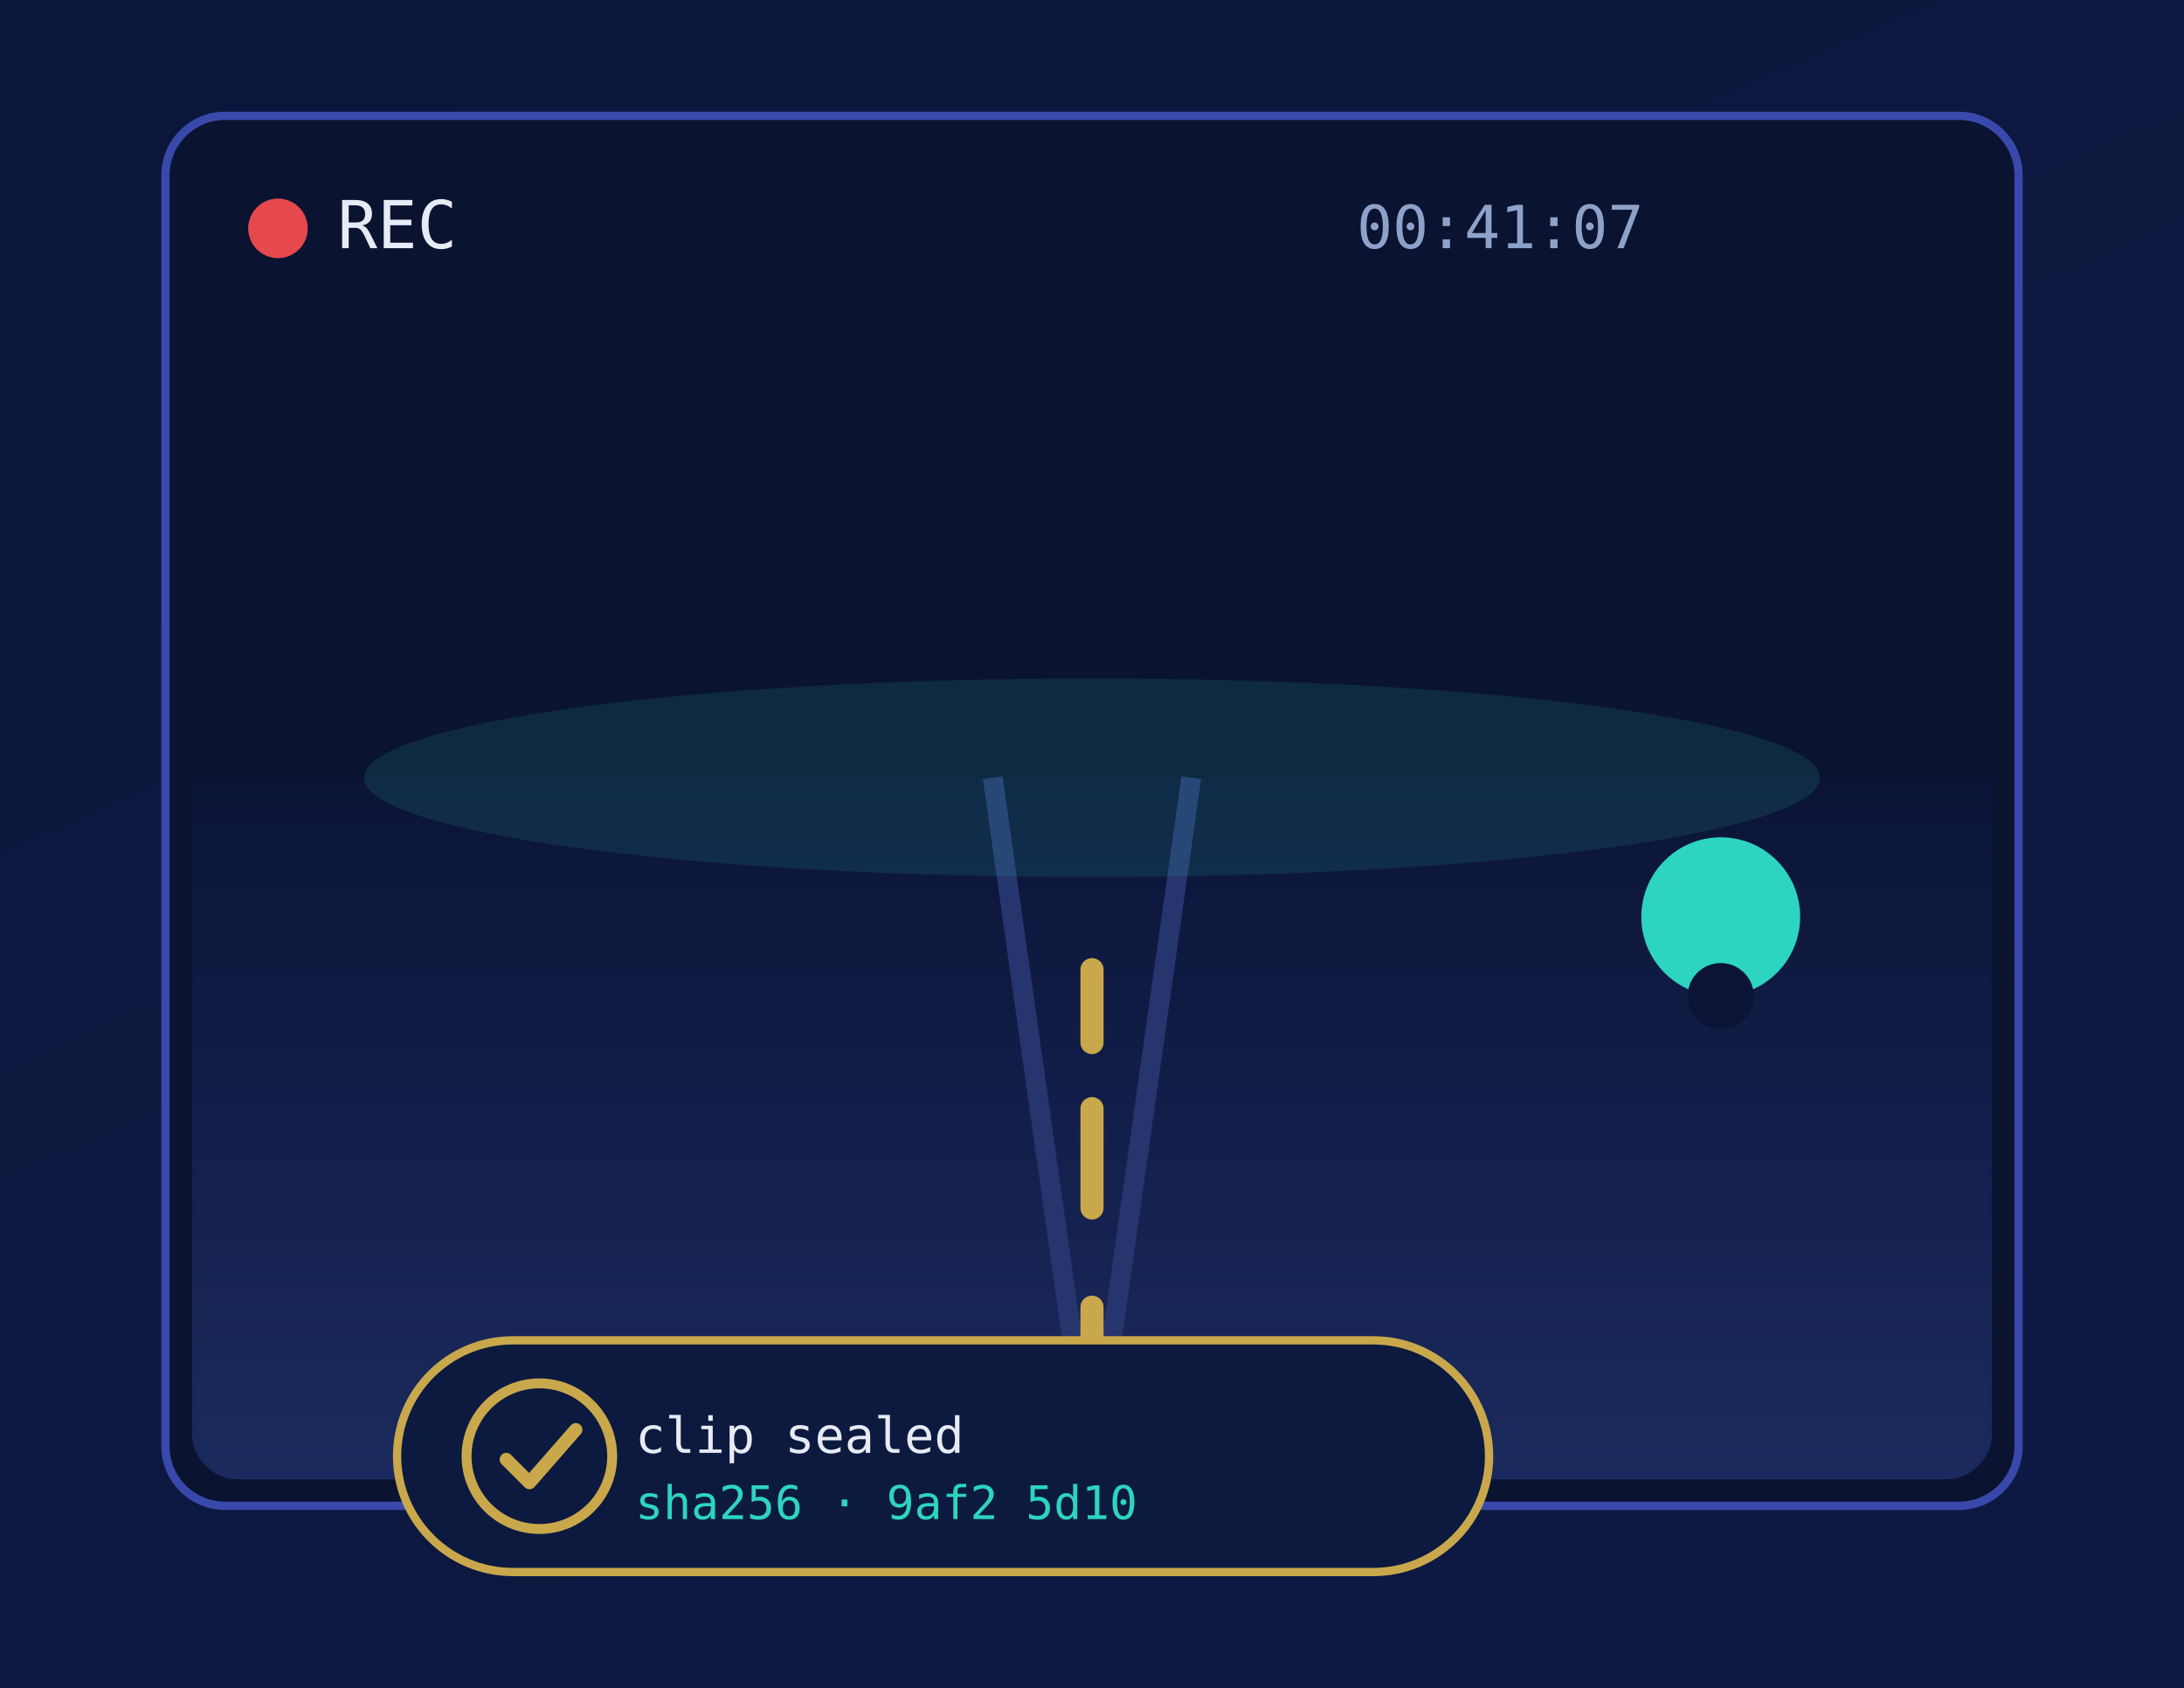
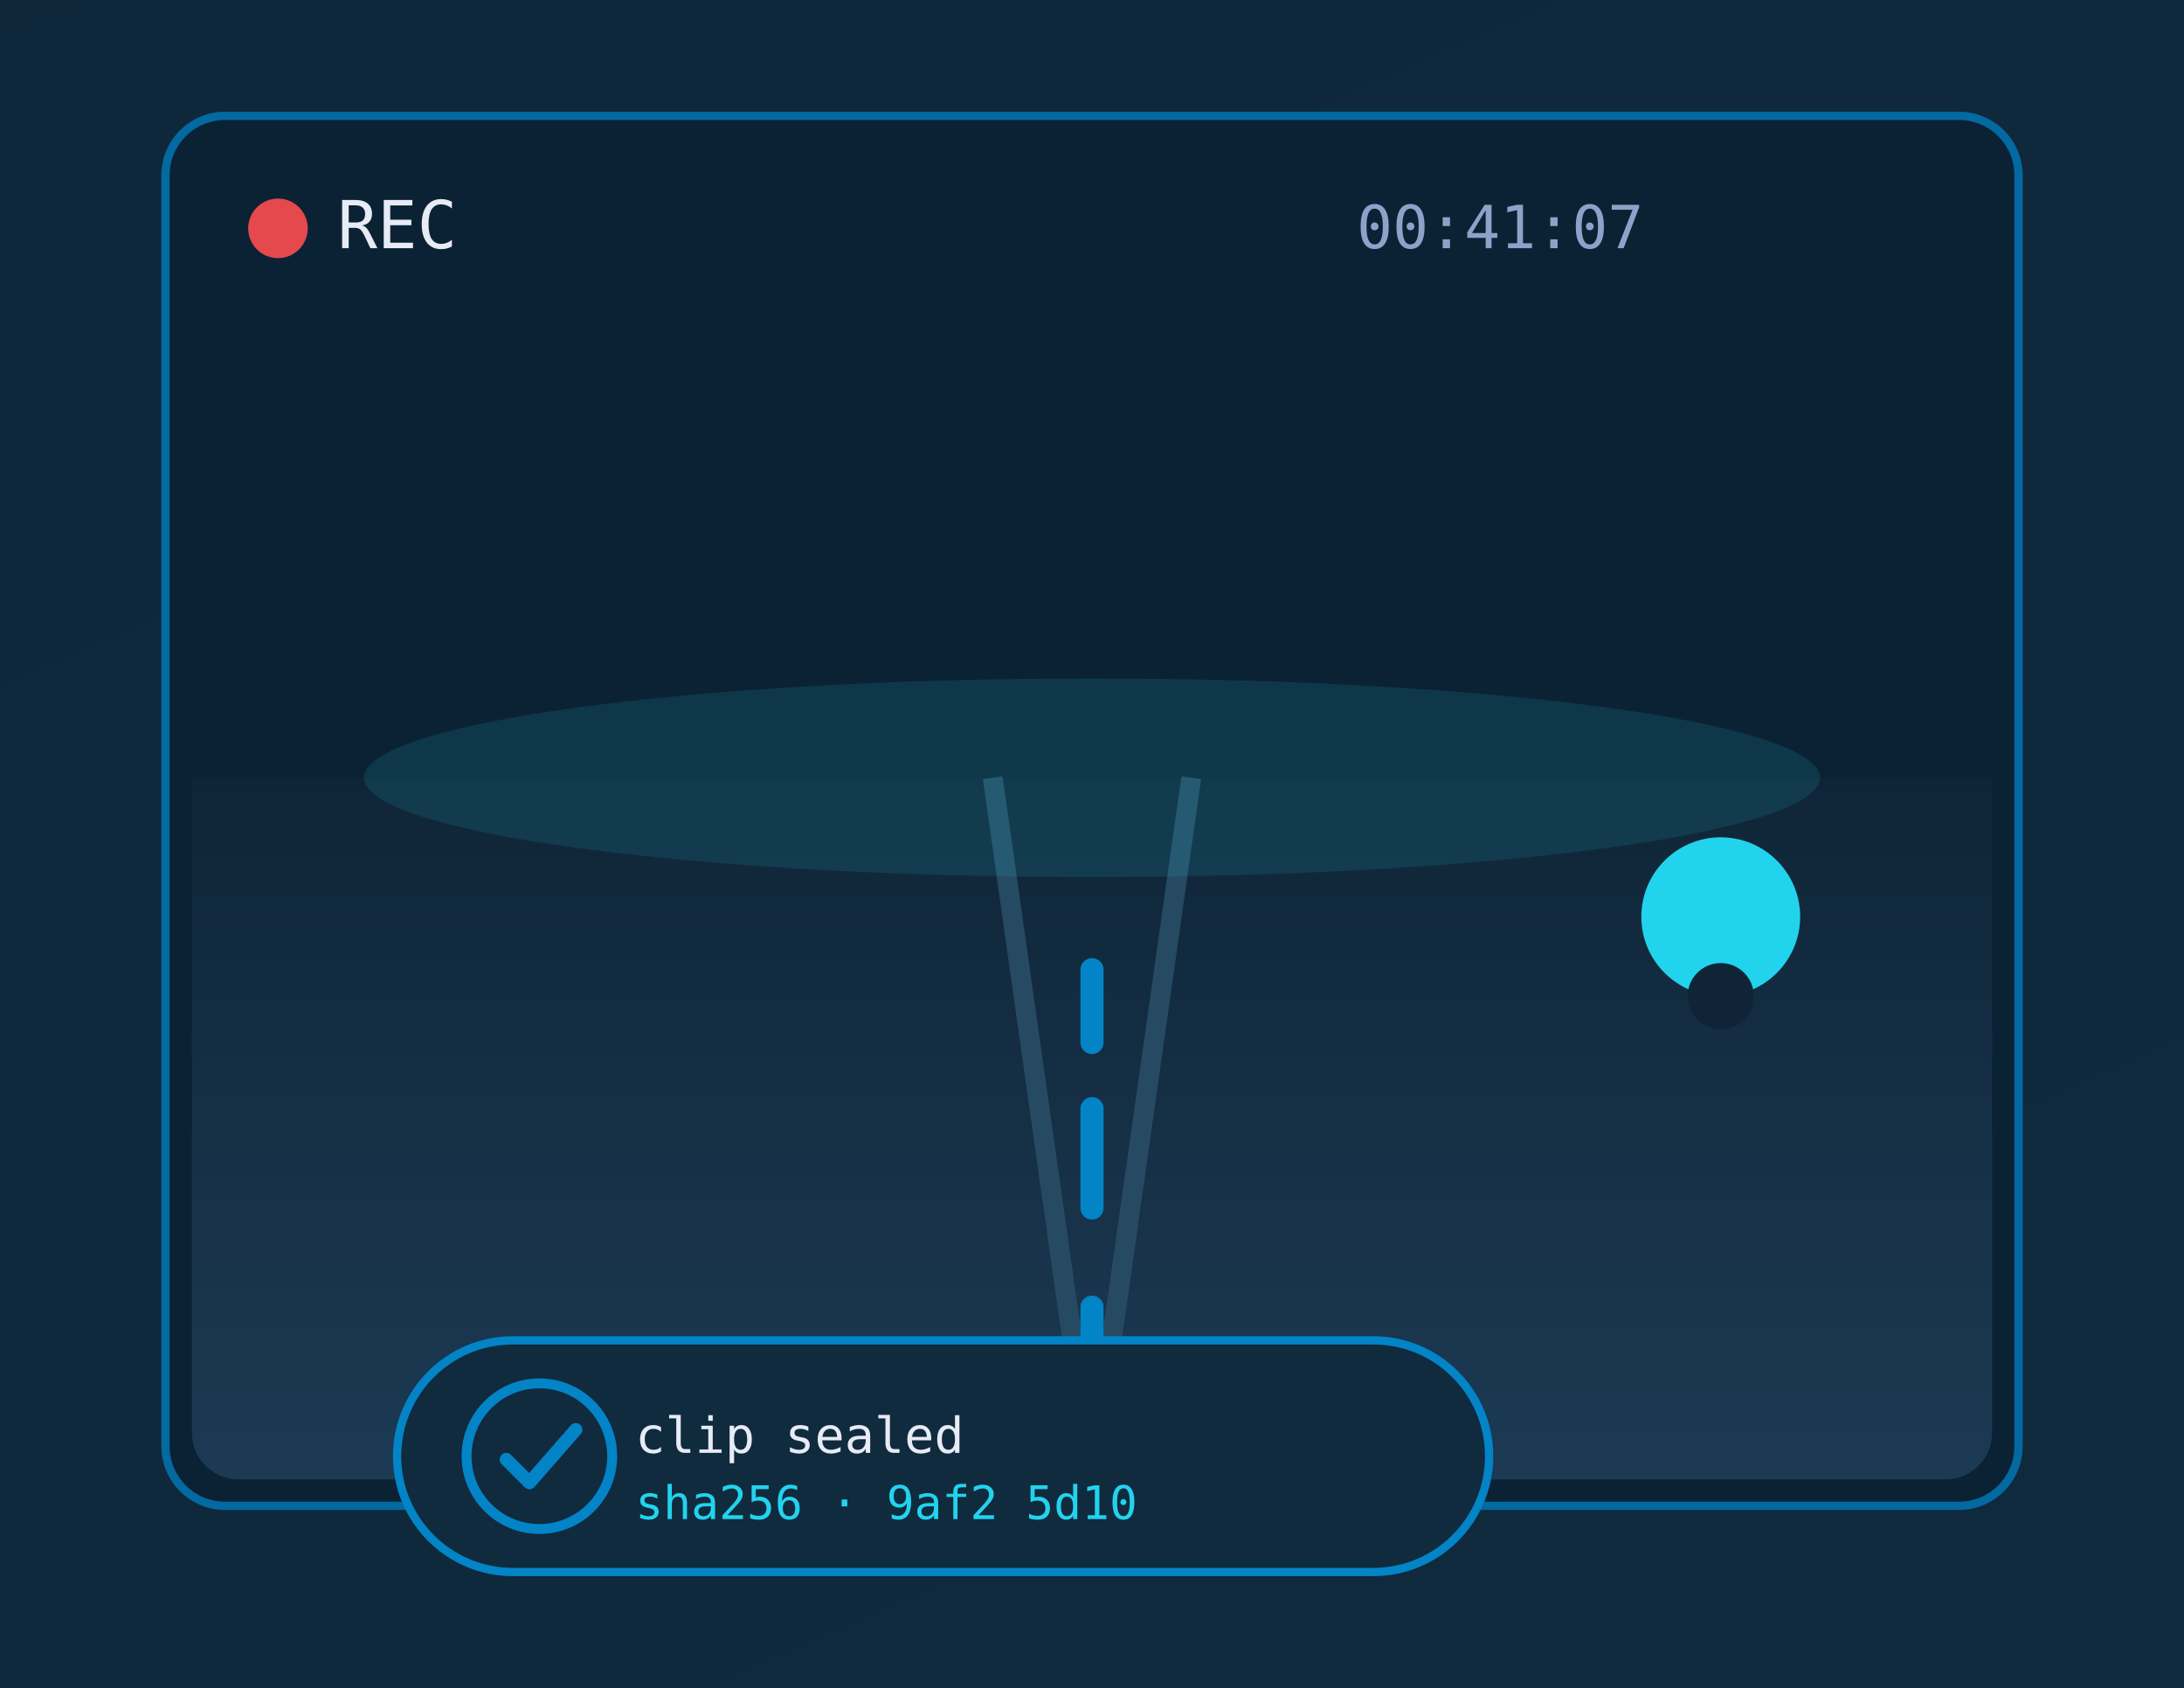
<svg xmlns="http://www.w3.org/2000/svg" viewBox="890 95 660 510" width="660" height="510" role="img" aria-label="Integrity dashcam">
  <defs>
    <linearGradient id="bg4" x1="0" y1="0" x2="1" y2="1">
-       <stop offset="0" stop-color="#0B1437" />
-       <stop offset="1" stop-color="#0e1a45" />
+       <stop offset="0" stop-color="#0F2537" />
+       <stop offset="1" stop-color="#0f2a3e" />
    </linearGradient>
    <linearGradient id="scrim4" x1="0" y1="0" x2="1" y2="0">
-       <stop offset="0" stop-color="#0B1437" stop-opacity="0.96" />
-       <stop offset="0.5" stop-color="#0B1437" stop-opacity="0.5" />
-       <stop offset="1" stop-color="#0B1437" stop-opacity="0" />
+       <stop offset="0" stop-color="#0F2537" stop-opacity="0.96" />
+       <stop offset="0.5" stop-color="#0F2537" stop-opacity="0.5" />
+       <stop offset="1" stop-color="#0F2537" stop-opacity="0" />
    </linearGradient>
    <linearGradient id="road" x1="0" y1="1" x2="0" y2="0">
-       <stop offset="0" stop-color="#1b2a5e" />
-       <stop offset="1" stop-color="#0B1437" />
+       <stop offset="0" stop-color="#1c3a54" />
+       <stop offset="1" stop-color="#0F2537" />
    </linearGradient>
  </defs>
  <rect width="1600" height="680" fill="url(#bg4)" />
  <g transform="translate(940 130)">
-     <rect x="0" y="0" width="560" height="420" rx="18" fill="#0a1330" stroke="#3949AB" stroke-width="2.5" />
+     <rect x="0" y="0" width="560" height="420" rx="18" fill="#0b2234" stroke="#0369A1" stroke-width="2.5" />
    <clipPath id="clip4">
      <rect x="8" y="8" width="544" height="404" rx="14" />
    </clipPath>
    <g clip-path="url(#clip4)">
      <rect x="8" y="200" width="544" height="212" fill="url(#road)" />
-       <path d="M280 412 L250 200 M280 412 L310 200" stroke="#26356e" stroke-width="6" />
-       <g stroke="#C9A84C" stroke-width="7" stroke-linecap="round">
+       <path d="M280 412 L250 200 M280 412 L310 200" stroke="#274a63" stroke-width="6" />
+       <g stroke="#0284C7" stroke-width="7" stroke-linecap="round">
        <path d="M280 400 L280 360" />
        <path d="M280 330 L280 300" />
        <path d="M280 280 L280 258" />
      </g>
-       <ellipse cx="280" cy="200" rx="220" ry="30" fill="#2DD4BF" opacity="0.12" />
+       <ellipse cx="280" cy="200" rx="220" ry="30" fill="#22D3EE" opacity="0.12" />
    </g>
    <circle cx="34" cy="34" r="9" fill="#e5484d" />
    <text x="52" y="40" font-family="monospace" font-size="20" fill="#e6ebf5">REC</text>
    <text x="360" y="40" font-family="monospace" font-size="18" fill="#8ea2c9">00:41:07</text>
    <g transform="translate(470 300)">
-       <path d="M0 -34 a24 24 0 1 1 0.01 0 Z L0 8 Z" fill="#2DD4BF" />
-       <circle cx="0" cy="-34" r="10" fill="#0B1437" />
+       <path d="M0 -34 a24 24 0 1 1 0.01 0 Z L0 8 Z" fill="#22D3EE" />
+       <circle cx="0" cy="-34" r="10" fill="#0F2537" />
    </g>
  </g>
  <g transform="translate(1010 500)">
-     <rect x="0" y="0" width="330" height="70" rx="35" fill="#0d1a3f" stroke="#C9A84C" stroke-width="2.5" />
+     <rect x="0" y="0" width="330" height="70" rx="35" fill="#102a3e" stroke="#0284C7" stroke-width="2.5" />
    <g transform="translate(20 12)">
-       <circle cx="23" cy="23" r="22" fill="none" stroke="#C9A84C" stroke-width="3" />
-       <path d="M13 24 L20 31 L34 15" fill="none" stroke="#C9A84C" stroke-width="4" stroke-linecap="round" stroke-linejoin="round" />
+       <circle cx="23" cy="23" r="22" fill="none" stroke="#0284C7" stroke-width="3" />
+       <path d="M13 24 L20 31 L34 15" fill="none" stroke="#0284C7" stroke-width="4" stroke-linecap="round" stroke-linejoin="round" />
    </g>
    <text x="72" y="34" font-family="monospace" font-size="15" fill="#e6ebf5">clip sealed</text>
-     <text x="72" y="54" font-family="monospace" font-size="14" fill="#2DD4BF">sha256 · 9af2 5d10</text>
+     <text x="72" y="54" font-family="monospace" font-size="14" fill="#22D3EE">sha256 · 9af2 5d10</text>
  </g>
</svg>
